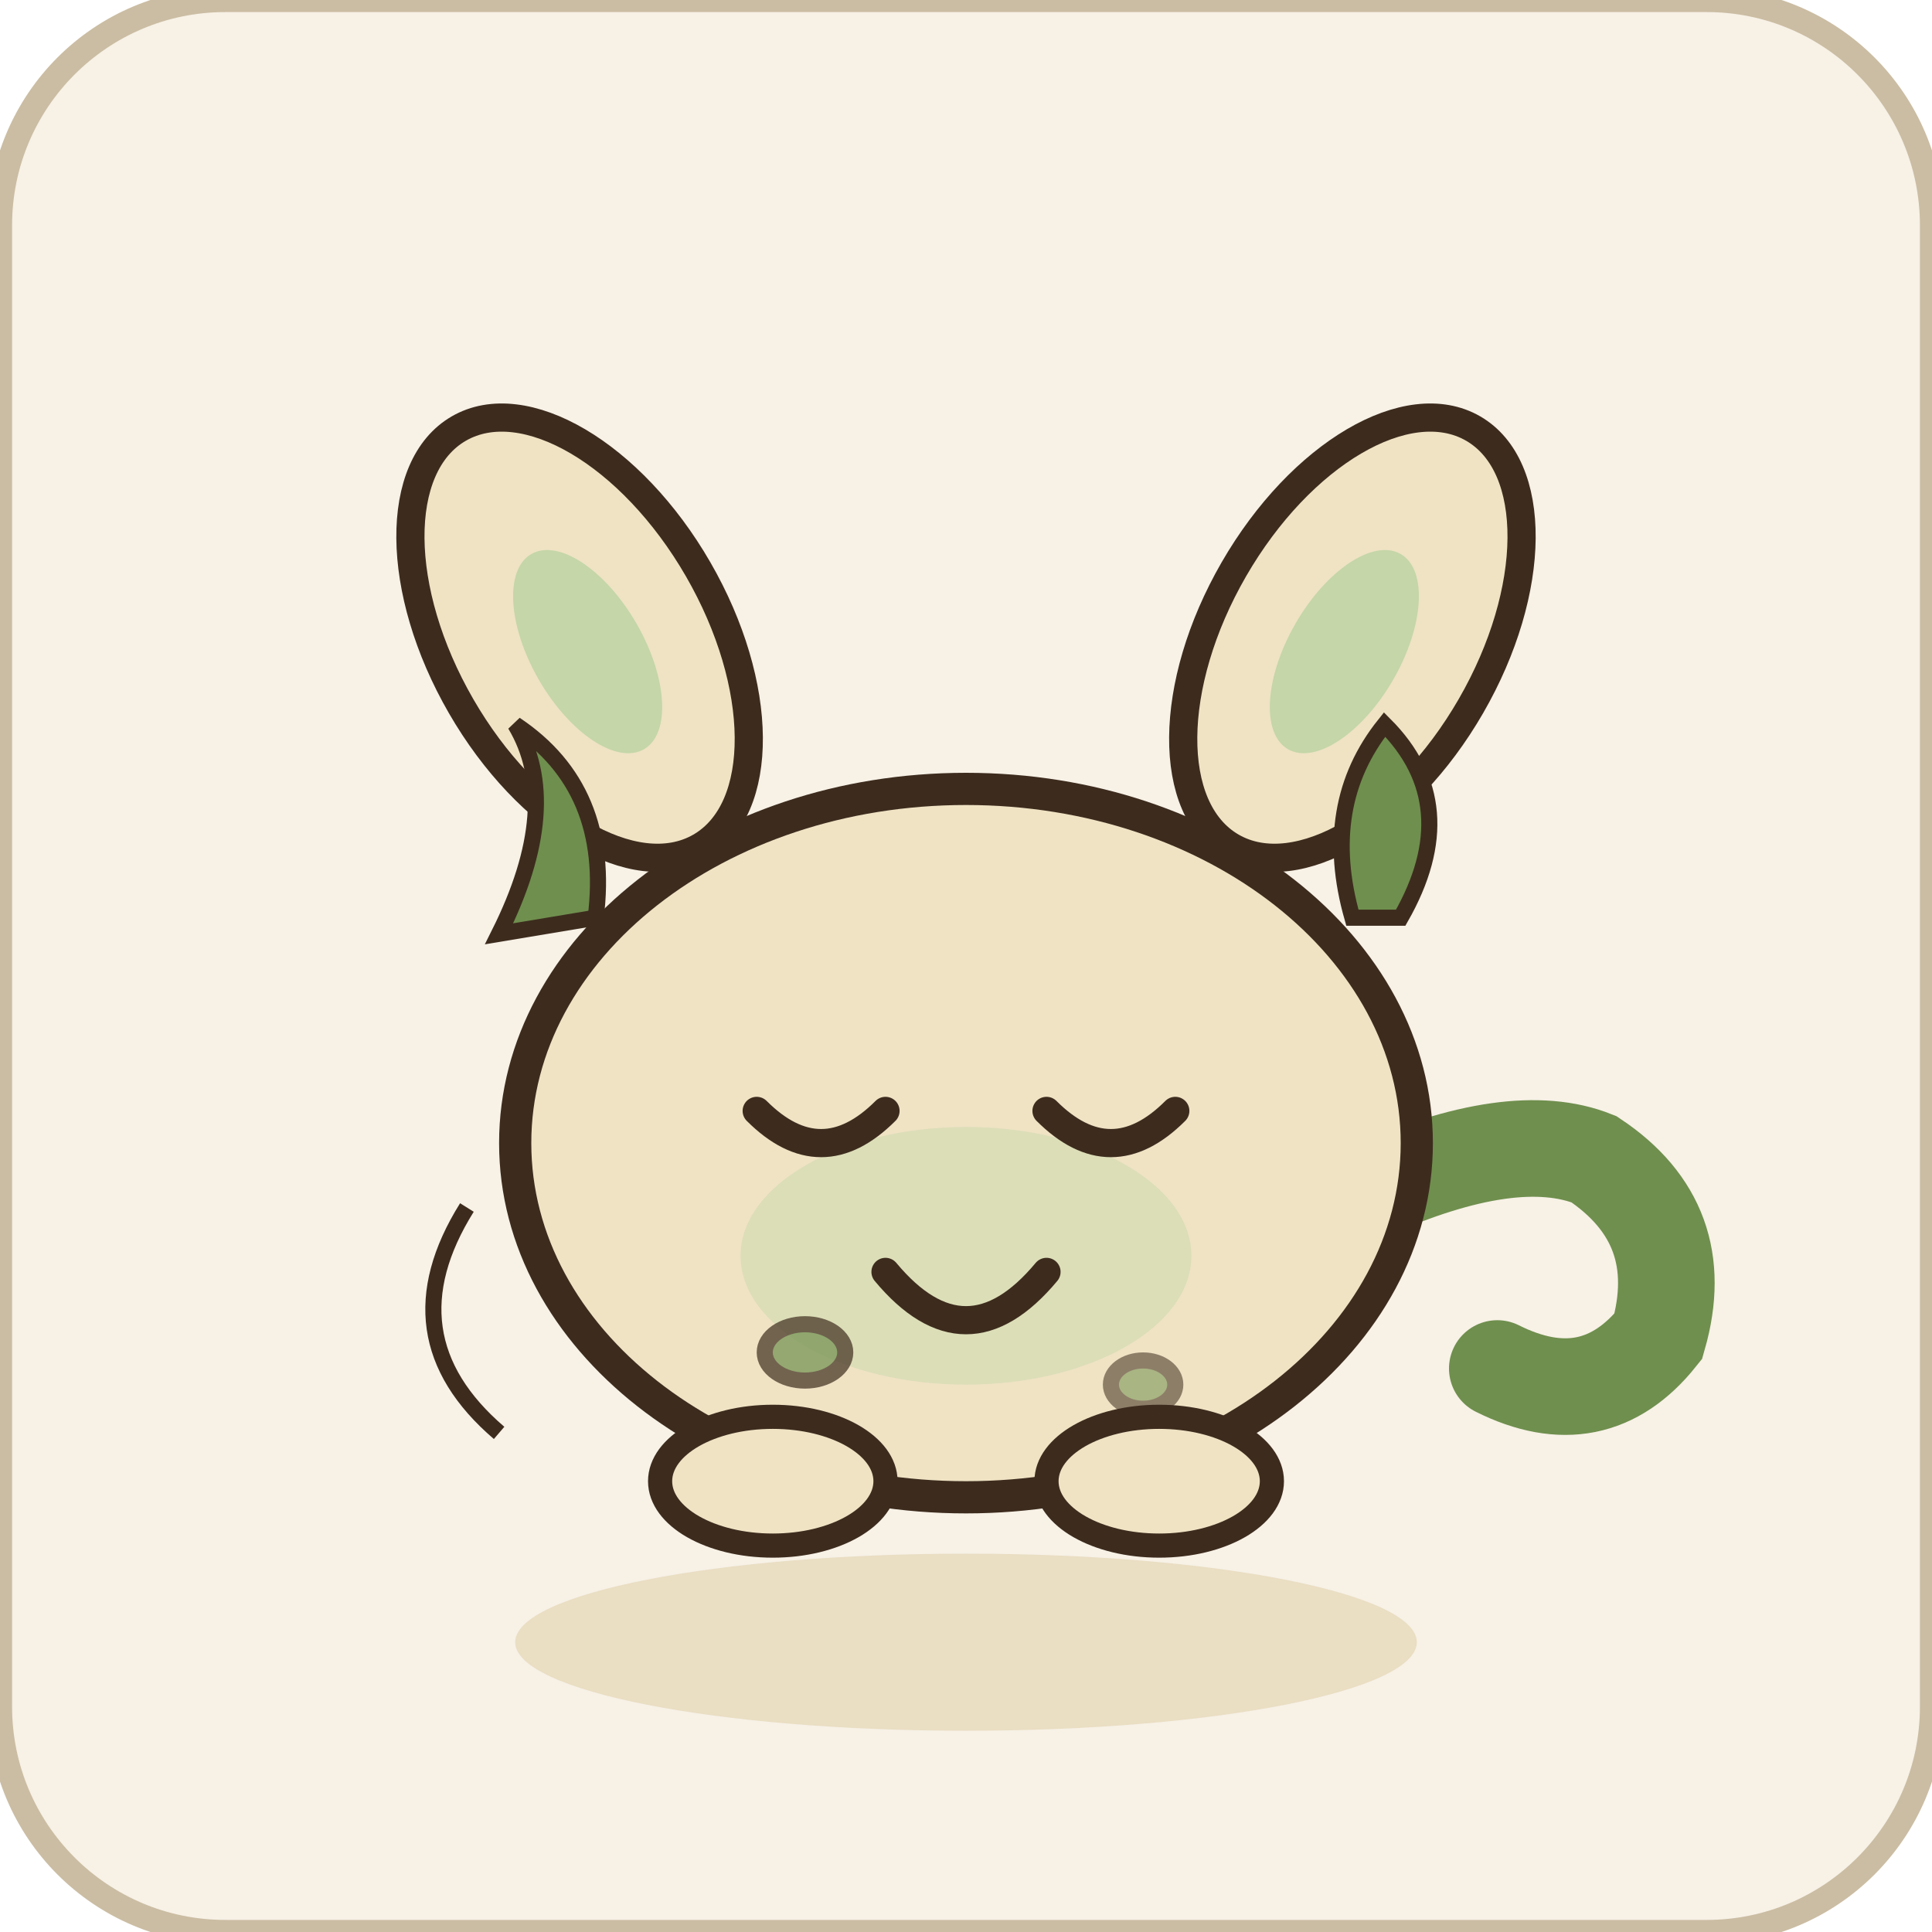
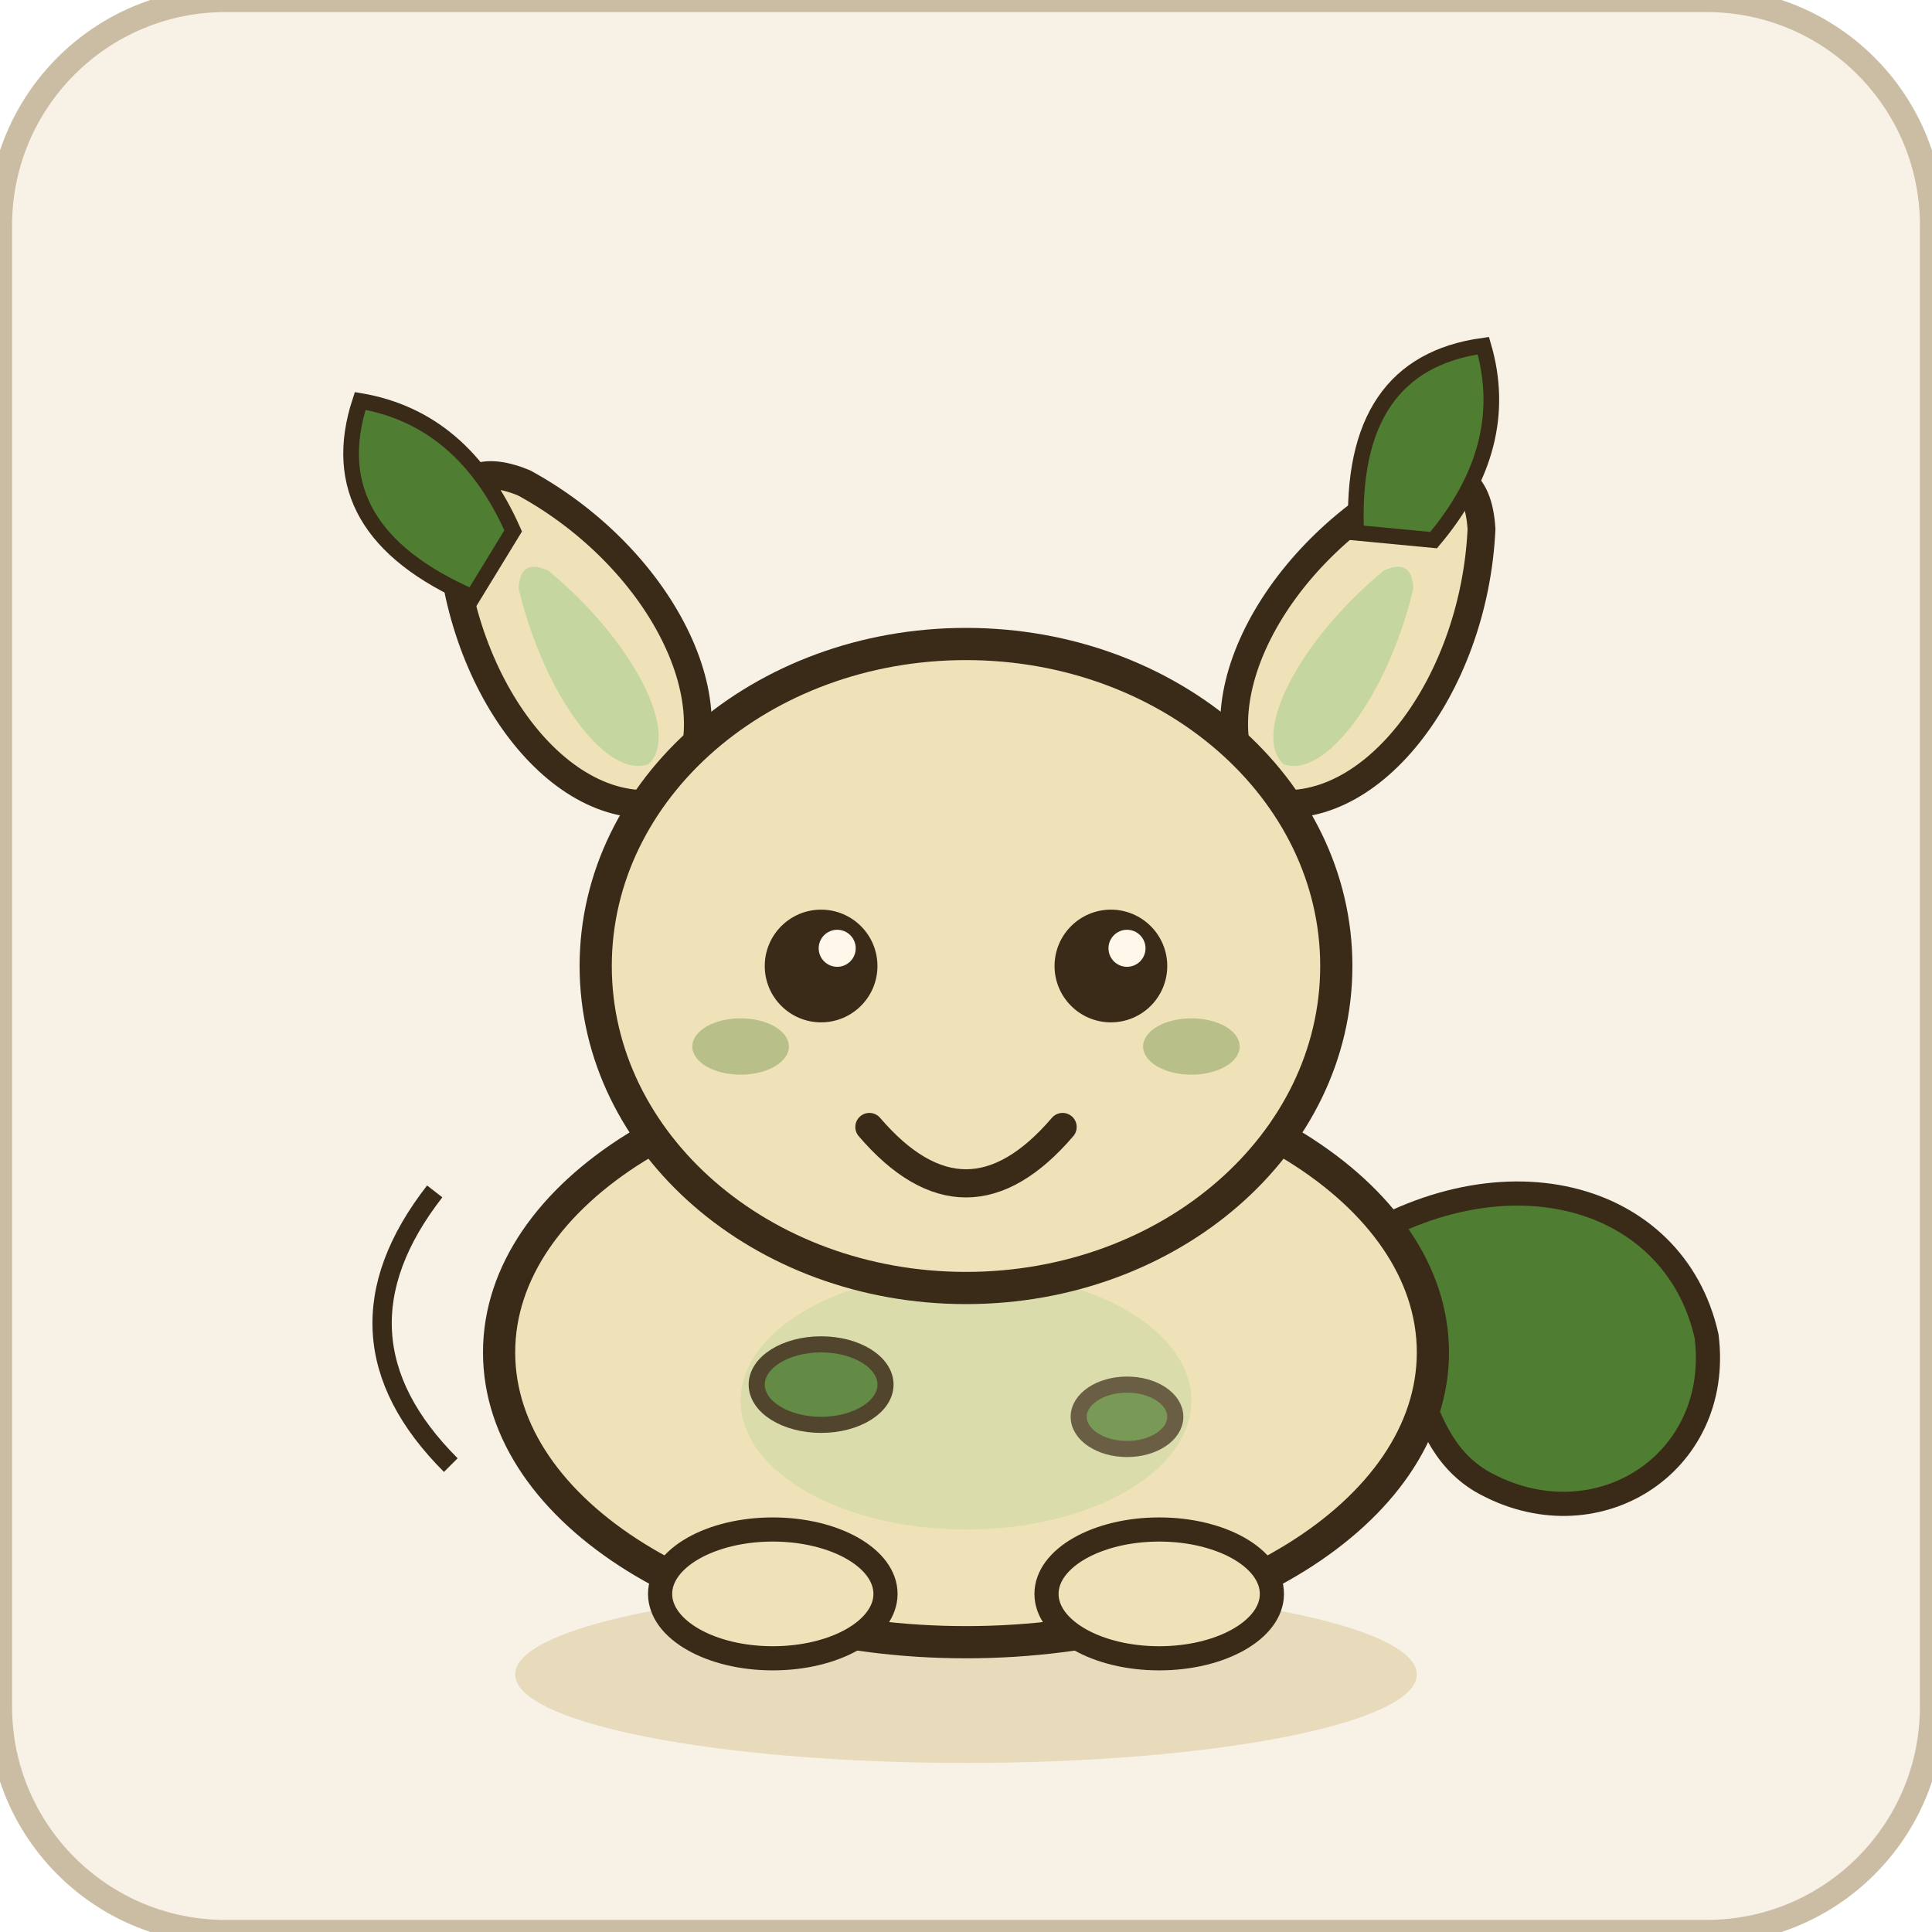
<svg xmlns="http://www.w3.org/2000/svg" viewBox="0 0 240 240" width="240" height="240" role="img" data-gitty-class="earth" data-gitty-stage="adult" data-gitty-behavior="idle" data-gitty-face="happy">
-   <style> .gitty-idle { animation: gitty-bob 2.6s ease-in-out infinite; } .gitty-playing { animation: gitty-play 0.7s ease-in-out infinite; } .gitty-eating { animation: gitty-nibble 0.55s ease-in-out infinite; } .gitty-resting { animation: gitty-bob 4s ease-in-out infinite; } .gitty-sleepy { animation: gitty-bob 3.4s ease-in-out infinite; } .gitty-sleeping, .gitty-hibernating { animation: gitty-breathe 4.8s ease-in-out infinite; } .gitty-playing .gitty-tail { animation: gitty-wag 0.8s ease-in-out infinite; } .gitty-idle .gitty-ear, .gitty-playing .gitty-ear { animation: gitty-ear 2.8s ease-in-out infinite; } .gitty-bubble { animation: gitty-rise 3s ease-in-out infinite; } .gitty-flame { animation: gitty-flicker 0.9s ease-in-out infinite; } .gitty-spark { animation: gitty-flicker 1.2s ease-in-out infinite; } .gitty-psy { animation: gitty-float 2.8s ease-in-out infinite; } .gitty-zzz { animation: gitty-fade 2.2s ease-in-out infinite; } .gitty-orbit { animation: gitty-spin 6s linear infinite; } @keyframes gitty-bob { 0%, 100% { transform: translateY(0); } 50% { transform: translateY(-4px); } } @keyframes gitty-play { 0%, 100% { transform: translateY(0) rotate(0deg); } 30% { transform: translateY(-6px) rotate(-5deg); } 70% { transform: translateY(-2px) rotate(5deg); } } @keyframes gitty-nibble { 0%, 100% { transform: translateY(0); } 50% { transform: translateY(2px); } } @keyframes gitty-breathe { 0%, 100% { transform: scale(1); } 50% { transform: scale(1.018); } } @keyframes gitty-wag { 0%, 100% { transform: rotate(0deg); } 50% { transform: rotate(16deg); } } @keyframes gitty-ear { 0%, 78%, 100% { transform: rotate(0deg); } 88% { transform: rotate(-9deg); } } @keyframes gitty-rise { 0%, 100% { opacity: 0.35; transform: translateY(0); } 50% { opacity: 0.9; transform: translateY(-8px); } } @keyframes gitty-flicker { 0%, 100% { opacity: 0.65; } 50% { opacity: 1; } } @keyframes gitty-float { 0%, 100% { transform: translateY(0); } 50% { transform: translateY(-6px); } } @keyframes gitty-fade { 0%, 100% { opacity: 0.25; } 50% { opacity: 0.8; } } @keyframes gitty-spin { to { transform: rotate(360deg); } } @media (max-width: 96px) { .gitty-detail { display: none; } } @media (prefers-reduced-motion: reduce) { .gitty-idle, .gitty-playing, .gitty-eating, .gitty-resting, .gitty-sleepy, .gitty-sleeping, .gitty-hibernating, .gitty-bubble, .gitty-flame, .gitty-spark, .gitty-psy, .gitty-zzz, .gitty-orbit, .gitty-playing .gitty-tail, .gitty-idle .gitty-ear, .gitty-playing .gitty-ear { animation: none; } } </style>
+   <style> .gitty-idle { animation: gitty-bob 2.6s ease-in-out infinite; } .gitty-playing { animation: gitty-play 0.7s ease-in-out infinite; } .gitty-eating { animation: gitty-nibble 0.55s ease-in-out infinite; } .gitty-resting { animation: gitty-bob 4s ease-in-out infinite; } .gitty-sleepy { animation: gitty-bob 3.4s ease-in-out infinite; } .gitty-sleeping, .gitty-hibernating { animation: gitty-breathe 4.8s ease-in-out infinite; } .gitty-playing .gitty-tail { animation: gitty-wag 0.8s ease-in-out infinite; } .gitty-idle .gitty-ear, .gitty-playing .gitty-ear { animation: gitty-ear 2.8s ease-in-out infinite; } .gitty-bubble { animation: gitty-rise 3s ease-in-out infinite; } .gitty-flame { animation: gitty-flicker 0.9s ease-in-out infinite; } .gitty-spark { animation: gitty-flicker 1.2s ease-in-out infinite; } .gitty-psy { animation: gitty-float 2.8s ease-in-out infinite; } .gitty-zzz { animation: gitty-fade 2.2s ease-in-out infinite; } .gitty-orbit { animation: gitty-spin 6s linear infinite; } .gitty-shadow-idle { animation: gitty-shadow-bob 2.6s ease-in-out infinite; } .gitty-shadow-playing { animation: gitty-shadow-play 0.7s ease-in-out infinite; } .gitty-shadow-eating { animation: gitty-shadow-nibble 0.55s ease-in-out infinite; } .gitty-shadow-resting { animation: gitty-shadow-bob 4s ease-in-out infinite; } .gitty-shadow-sleepy { animation: gitty-shadow-bob 3.4s ease-in-out infinite; } .gitty-shadow-sleeping, .gitty-shadow-hibernating { animation: gitty-shadow-breathe 4.8s ease-in-out infinite; } @keyframes gitty-bob { 0%, 100% { transform: translateY(0); } 50% { transform: translateY(-4px); } } @keyframes gitty-play { 0%, 100% { transform: translateY(0) rotate(0deg); } 30% { transform: translateY(-6px) rotate(-5deg); } 70% { transform: translateY(-2px) rotate(5deg); } } @keyframes gitty-nibble { 0%, 100% { transform: translateY(0); } 50% { transform: translateY(2px); } } @keyframes gitty-breathe { 0%, 100% { transform: scale(1); } 50% { transform: scale(1.018); } } @keyframes gitty-wag { 0%, 100% { transform: rotate(0deg); } 50% { transform: rotate(16deg); } } @keyframes gitty-ear { 0%, 78%, 100% { transform: rotate(0deg); } 88% { transform: rotate(-9deg); } } @keyframes gitty-rise { 0%, 100% { opacity: 0.35; transform: translateY(0); } 50% { opacity: 0.9; transform: translateY(-8px); } } @keyframes gitty-flicker { 0%, 100% { opacity: 0.65; } 50% { opacity: 1; } } @keyframes gitty-float { 0%, 100% { transform: translateY(0); } 50% { transform: translateY(-6px); } } @keyframes gitty-fade { 0%, 100% { opacity: 0.25; } 50% { opacity: 0.8; } } @keyframes gitty-spin { to { transform: rotate(360deg); } } @keyframes gitty-shadow-bob { 0%, 100% { transform: scale(1); } 50% { transform: scale(0.72); } } @keyframes gitty-shadow-play { 0%, 100% { transform: scale(1); } 30% { transform: scale(0.58); } 70% { transform: scale(0.82); } } @keyframes gitty-shadow-nibble { 0%, 100% { transform: scale(1); } 50% { transform: scale(1.12); } } @keyframes gitty-shadow-breathe { 0%, 100% { transform: scale(1); } 50% { transform: scale(1.05); } } @media (max-width: 96px) { .gitty-detail { display: none; } } @media (prefers-reduced-motion: reduce) { .gitty-idle, .gitty-playing, .gitty-eating, .gitty-resting, .gitty-sleepy, .gitty-sleeping, .gitty-hibernating, .gitty-bubble, .gitty-flame, .gitty-spark, .gitty-psy, .gitty-zzz, .gitty-orbit, .gitty-playing .gitty-tail, .gitty-idle .gitty-ear, .gitty-playing .gitty-ear, .gitty-shadow-idle, .gitty-shadow-playing, .gitty-shadow-eating, .gitty-shadow-resting, .gitty-shadow-sleepy, .gitty-shadow-sleeping, .gitty-shadow-hibernating { animation: none; } } </style>
  <rect width="240" height="240" rx="28" fill="#f7f1e6" stroke="#cbbda3" stroke-width="3" />
  <g transform="translate(120 150) scale(1) translate(-120 -150)">
+     <g transform="translate(120 208)">
+       <g class="gitty-shadow gitty-shadow-idle">
+         <ellipse cx="0" cy="0" rx="56" ry="11" fill="#d4c089" opacity="0.45" />
+       </g>
+     </g>
    <g class="gitty-idle">
      <g data-gitty-body="adult">
-         <ellipse cx="120" cy="204" rx="56" ry="11" fill="#d9c89a" opacity="0.45" />
-         <g transform="translate(170 148)">
+         <g transform="translate(166 148)">
          <g class="gitty-tail">
-             <path d="M0 0 q18 -8 28 -4 q12 8 8 22 q-8 10 -20 4" fill="none" stroke="#6f8f4e" stroke-width="12" stroke-linecap="round" />
+             <path d="M0 8 C20 -6 42 0 46 18 C48 34 32 44 18 36 C8 30 12 16 0 14Z" fill="#4f7d32" stroke="#3a2a18" stroke-width="3" />
          </g>
        </g>
-         <g transform="translate(84 100) rotate(-30)">
+         <g transform="translate(80 94) rotate(-32) scale(1.08)">
          <g class="gitty-ear">
-             <ellipse cx="0" cy="-24" rx="17" ry="30" fill="#efe3c4" stroke="#3d2c1e" stroke-width="3.5" />
-             <ellipse cx="0" cy="-22" rx="7" ry="14" fill="#c5d6a8" />
+             <path d="M0 6 C-12 2 -14 -18 -5 -34 Q0 -41 5 -34 C14 -18 12 2 0 6Z" fill="#f0e2b8" stroke="#3a2a18" stroke-width="3.2" />
+             <path d="M0 1 C-5 0 -6 -12 -2 -24 Q0 -27 2 -24 C6 -12 5 0 0 1Z" fill="#c5d6a0" />
+             <path d="M-7 -26 q-11 -16 1 -26 q9 8 7 22z" fill="#4f7d32" stroke="#3a2a18" stroke-width="1.8" />
          </g>
        </g>
-         <g transform="translate(156 100) rotate(30)">
+         <g transform="translate(160 94) rotate(32) scale(1.08)">
          <g class="gitty-ear">
-             <ellipse cx="0" cy="-24" rx="17" ry="30" fill="#efe3c4" stroke="#3d2c1e" stroke-width="3.5" />
-             <ellipse cx="0" cy="-22" rx="7" ry="14" fill="#c5d6a8" />
+             <path d="M0 6 C-12 2 -14 -18 -5 -34 Q0 -41 5 -34 C14 -18 12 2 0 6Z" fill="#f0e2b8" stroke="#3a2a18" stroke-width="3.2" />
+             <path d="M0 1 C-5 0 -6 -12 -2 -24 Q0 -27 2 -24 C6 -12 5 0 0 1Z" fill="#c5d6a0" />
+             <path d="M-7 -26 q-11 -16 1 -26 q9 8 7 22z" fill="#4f7d32" stroke="#3a2a18" stroke-width="1.8" />
          </g>
        </g>
-         <ellipse cx="120" cy="142" rx="56" ry="44" fill="#efe3c4" stroke="#3d2c1e" stroke-width="4" />
-         <ellipse cx="120" cy="156" rx="28" ry="16" fill="#c5d6a8" opacity="0.45" />
-         <ellipse cx="96" cy="184" rx="14" ry="8" fill="#efe3c4" stroke="#3d2c1e" stroke-width="3" />
-         <ellipse cx="144" cy="184" rx="14" ry="8" fill="#efe3c4" stroke="#3d2c1e" stroke-width="3" />
+         <ellipse cx="120" cy="168" rx="58" ry="36" fill="#f0e2b8" stroke="#3a2a18" stroke-width="4" />
+         <ellipse cx="120" cy="174" rx="28" ry="16" fill="#c5d6a0" opacity="0.5" />
+         <ellipse cx="96" cy="198" rx="14" ry="8" fill="#f0e2b8" stroke="#3a2a18" stroke-width="3" />
+         <ellipse cx="144" cy="198" rx="14" ry="8" fill="#f0e2b8" stroke="#3a2a18" stroke-width="3" />
+         <ellipse cx="120" cy="120" rx="46" ry="40" fill="#f0e2b8" stroke="#3a2a18" stroke-width="4" />
      </g>
-       <g class="gitty-earth" fill="#6f8f4e" stroke="#3d2c1e" stroke-width="2">
-         <path d="M62 116 q8 -16 2 -26 q12 8 10 24z" />
-         <path d="M168 114 q-4 -14 4 -24 q10 10 2 24z" />
-         <ellipse class="gitty-detail" cx="100" cy="168" rx="5" ry="3.5" opacity="0.7" />
-         <ellipse class="gitty-detail" cx="142" cy="172" rx="4" ry="3" opacity="0.55" />
+       <g class="gitty-earth" fill="#4f7d32" stroke="#3a2a18" stroke-width="2">
+         <ellipse class="gitty-detail" cx="102" cy="172" rx="8" ry="5" opacity="0.85" />
+         <ellipse class="gitty-detail" cx="140" cy="176" rx="6" ry="4" opacity="0.7" />
      </g>
-       <path class="gitty-detail" d="M58 150 q-10 16 4 28" fill="none" stroke="#3d2c1e" stroke-width="2" />
-       <path d="M94 138 q8 8 16 0" fill="none" stroke="#3d2c1e" stroke-width="3.5" stroke-linecap="round" />
-       <path d="M130 138 q8 8 16 0" fill="none" stroke="#3d2c1e" stroke-width="3.5" stroke-linecap="round" />
-       <path d="M110 158 q10 12 20 0" fill="none" stroke="#3d2c1e" stroke-width="3.5" stroke-linecap="round" />
+       <path class="gitty-detail" d="M54 148 q-14 18 2 34" fill="none" stroke="#3a2a18" stroke-width="2.4" />
+       <circle cx="102" cy="120" r="7" fill="#3a2a18" />
+       <circle cx="138" cy="120" r="7" fill="#3a2a18" />
+       <circle cx="104" cy="117.8" r="2.3" fill="#fff7ea" />
+       <circle cx="140" cy="117.8" r="2.3" fill="#fff7ea" />
+       <ellipse cx="92" cy="130" rx="6" ry="3.5" fill="#4f7d32" opacity="0.35" />
+       <ellipse cx="148" cy="130" rx="6" ry="3.5" fill="#4f7d32" opacity="0.35" />
+       <path d="M108 140 q12 14 24 0" fill="none" stroke="#3a2a18" stroke-width="3.5" stroke-linecap="round" />
    </g>
  </g>
</svg>
